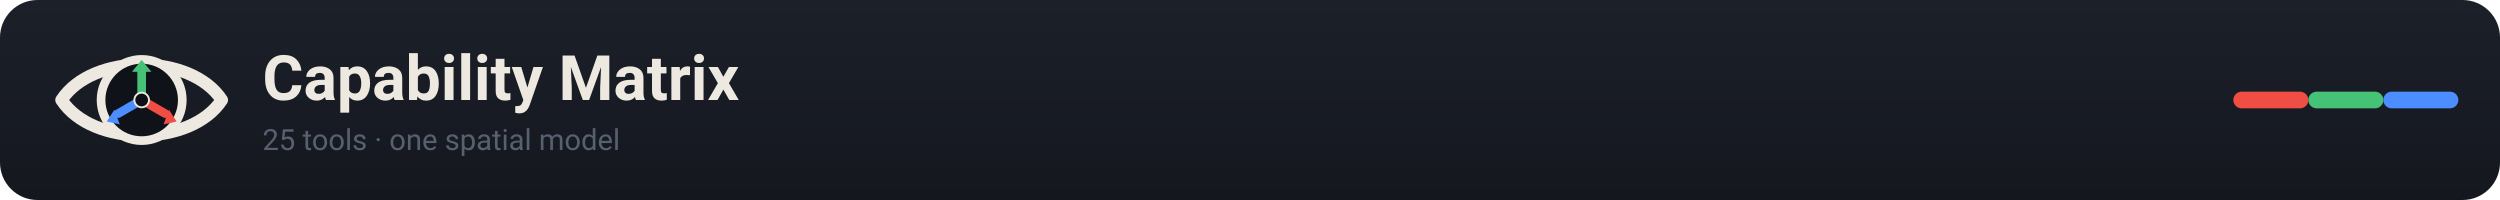
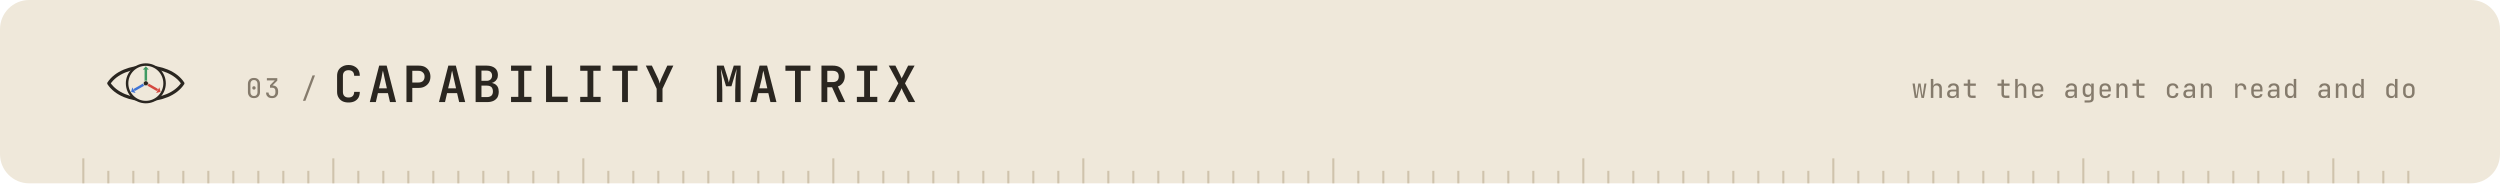
- <svg xmlns="http://www.w3.org/2000/svg" viewBox="0 0 1200 96" width="1200" height="96" role="img" aria-labelledby="t">
-   <defs>
-     <linearGradient id="bg" x1="0" y1="0" x2="0" y2="1">
-       <stop offset="0" stop-color="#1C2029" />
-       <stop offset="1" stop-color="#14171E" />
-     </linearGradient>
-   </defs>
-   <rect width="1200" height="96" rx="18" fill="url(#bg)" />
-   <g transform="translate(68,48) scale(0.13) translate(-512,-492)">
-     <path d="M216 492 C330 318 694 318 808 492 C694 666 330 666 216 492 Z" fill="none" stroke="#EDE9E1" stroke-width="46" stroke-linejoin="round" />
-     <circle cx="512" cy="492" r="150" fill="#0F1218" stroke="#EDE9E1" stroke-width="32" />
-     <line x1="512" y1="492" x2="512" y2="382" stroke="#46C276" stroke-width="32" stroke-linecap="round" />
-     <polygon points="512,344 476,388 548,388" fill="#46C276" />
-     <line x1="512" y1="492" x2="598.6" y2="542" stroke="#F04E45" stroke-width="32" stroke-linecap="round" />
-     <polygon points="641,571.5 592.9,582 612.7,527.6" fill="#F04E45" />
-     <line x1="512" y1="492" x2="425.4" y2="542" stroke="#4C8DFF" stroke-width="32" stroke-linecap="round" />
-     <polygon points="383,571.5 411.3,527.6 431.1,582" fill="#4C8DFF" />
-     <circle cx="512" cy="492" r="27" fill="#0D1017" stroke="#EDE9E1" stroke-width="7" />
+ <svg xmlns="http://www.w3.org/2000/svg" viewBox="0 0 1200 88" width="1200" height="88" role="img" aria-label="Capability Matrix">
+   <defs />
+   <rect width="1200" height="88" rx="14" fill="#EFE8DA" />
+   <g stroke="#CFC3AC" stroke-width="1">
+     <line x1="40" y1="76" x2="40" y2="88" />
+     <line x1="52" y1="82" x2="52" y2="88" />
+     <line x1="64" y1="82" x2="64" y2="88" />
+     <line x1="76" y1="82" x2="76" y2="88" />
+     <line x1="88" y1="82" x2="88" y2="88" />
+     <line x1="100" y1="82" x2="100" y2="88" />
+     <line x1="112" y1="82" x2="112" y2="88" />
+     <line x1="124" y1="82" x2="124" y2="88" />
+     <line x1="136" y1="82" x2="136" y2="88" />
+     <line x1="148" y1="82" x2="148" y2="88" />
+     <line x1="160" y1="76" x2="160" y2="88" />
+     <line x1="172" y1="82" x2="172" y2="88" />
+     <line x1="184" y1="82" x2="184" y2="88" />
+     <line x1="196" y1="82" x2="196" y2="88" />
+     <line x1="208" y1="82" x2="208" y2="88" />
+     <line x1="220" y1="82" x2="220" y2="88" />
+     <line x1="232" y1="82" x2="232" y2="88" />
+     <line x1="244" y1="82" x2="244" y2="88" />
+     <line x1="256" y1="82" x2="256" y2="88" />
+     <line x1="268" y1="82" x2="268" y2="88" />
+     <line x1="280" y1="76" x2="280" y2="88" />
+     <line x1="292" y1="82" x2="292" y2="88" />
+     <line x1="304" y1="82" x2="304" y2="88" />
+     <line x1="316" y1="82" x2="316" y2="88" />
+     <line x1="328" y1="82" x2="328" y2="88" />
+     <line x1="340" y1="82" x2="340" y2="88" />
+     <line x1="352" y1="82" x2="352" y2="88" />
+     <line x1="364" y1="82" x2="364" y2="88" />
+     <line x1="376" y1="82" x2="376" y2="88" />
+     <line x1="388" y1="82" x2="388" y2="88" />
+     <line x1="400" y1="76" x2="400" y2="88" />
+     <line x1="412" y1="82" x2="412" y2="88" />
+     <line x1="424" y1="82" x2="424" y2="88" />
+     <line x1="436" y1="82" x2="436" y2="88" />
+     <line x1="448" y1="82" x2="448" y2="88" />
+     <line x1="460" y1="82" x2="460" y2="88" />
+     <line x1="472" y1="82" x2="472" y2="88" />
+     <line x1="484" y1="82" x2="484" y2="88" />
+     <line x1="496" y1="82" x2="496" y2="88" />
+     <line x1="508" y1="82" x2="508" y2="88" />
+     <line x1="520" y1="76" x2="520" y2="88" />
+     <line x1="532" y1="82" x2="532" y2="88" />
+     <line x1="544" y1="82" x2="544" y2="88" />
+     <line x1="556" y1="82" x2="556" y2="88" />
+     <line x1="568" y1="82" x2="568" y2="88" />
+     <line x1="580" y1="82" x2="580" y2="88" />
+     <line x1="592" y1="82" x2="592" y2="88" />
+     <line x1="604" y1="82" x2="604" y2="88" />
+     <line x1="616" y1="82" x2="616" y2="88" />
+     <line x1="628" y1="82" x2="628" y2="88" />
+     <line x1="640" y1="76" x2="640" y2="88" />
+     <line x1="652" y1="82" x2="652" y2="88" />
+     <line x1="664" y1="82" x2="664" y2="88" />
+     <line x1="676" y1="82" x2="676" y2="88" />
+     <line x1="688" y1="82" x2="688" y2="88" />
+     <line x1="700" y1="82" x2="700" y2="88" />
+     <line x1="712" y1="82" x2="712" y2="88" />
+     <line x1="724" y1="82" x2="724" y2="88" />
+     <line x1="736" y1="82" x2="736" y2="88" />
+     <line x1="748" y1="82" x2="748" y2="88" />
+     <line x1="760" y1="76" x2="760" y2="88" />
+     <line x1="772" y1="82" x2="772" y2="88" />
+     <line x1="784" y1="82" x2="784" y2="88" />
+     <line x1="796" y1="82" x2="796" y2="88" />
+     <line x1="808" y1="82" x2="808" y2="88" />
+     <line x1="820" y1="82" x2="820" y2="88" />
+     <line x1="832" y1="82" x2="832" y2="88" />
+     <line x1="844" y1="82" x2="844" y2="88" />
+     <line x1="856" y1="82" x2="856" y2="88" />
+     <line x1="868" y1="82" x2="868" y2="88" />
+     <line x1="880" y1="76" x2="880" y2="88" />
+     <line x1="892" y1="82" x2="892" y2="88" />
+     <line x1="904" y1="82" x2="904" y2="88" />
+     <line x1="916" y1="82" x2="916" y2="88" />
+     <line x1="928" y1="82" x2="928" y2="88" />
+     <line x1="940" y1="82" x2="940" y2="88" />
+     <line x1="952" y1="82" x2="952" y2="88" />
+     <line x1="964" y1="82" x2="964" y2="88" />
+     <line x1="976" y1="82" x2="976" y2="88" />
+     <line x1="988" y1="82" x2="988" y2="88" />
+     <line x1="1000" y1="76" x2="1000" y2="88" />
+     <line x1="1012" y1="82" x2="1012" y2="88" />
+     <line x1="1024" y1="82" x2="1024" y2="88" />
+     <line x1="1036" y1="82" x2="1036" y2="88" />
+     <line x1="1048" y1="82" x2="1048" y2="88" />
+     <line x1="1060" y1="82" x2="1060" y2="88" />
+     <line x1="1072" y1="82" x2="1072" y2="88" />
+     <line x1="1084" y1="82" x2="1084" y2="88" />
+     <line x1="1096" y1="82" x2="1096" y2="88" />
+     <line x1="1108" y1="82" x2="1108" y2="88" />
+     <line x1="1120" y1="76" x2="1120" y2="88" />
+     <line x1="1132" y1="82" x2="1132" y2="88" />
+     <line x1="1144" y1="82" x2="1144" y2="88" />
+     <line x1="1156" y1="82" x2="1156" y2="88" />
  </g>
-   <text x="126" y="48" font-family="-apple-system,BlinkMacSystemFont,'Segoe UI',Roboto,'Helvetica Neue',Arial,sans-serif" font-size="30" font-weight="600" fill="#EDE9E1">Capability Matrix</text>
-   <text x="126" y="72" font-family="-apple-system,BlinkMacSystemFont,'Segoe UI',Roboto,'Helvetica Neue',Arial,sans-serif" font-size="14" fill="#57606F">25 tools · one spatial model</text>
-   <g stroke-linecap="round" stroke-width="8">
-     <line x1="1076" y1="48" x2="1104" y2="48" stroke="#F04E45" />
-     <line x1="1112" y1="48" x2="1140" y2="48" stroke="#46C276" />
-     <line x1="1148" y1="48" x2="1176" y2="48" stroke="#4C8DFF" />
+   <g transform="translate(70,40) scale(0.06) translate(-512,-492)">
+     <path d="M216 492 C330 318 694 318 808 492 C694 666 330 666 216 492 Z" fill="none" stroke="#2A2620" stroke-width="26" stroke-linejoin="round" />
+     <circle cx="512" cy="492" r="150" fill="#EFE8DA" stroke="#2A2620" stroke-width="20" />
+     <line x1="512" y1="492" x2="512" y2="384" stroke="#3E9A62" stroke-width="20" stroke-linecap="round" />
+     <polygon points="512,356 488,382 536,382" fill="#3E9A62" />
+     <line x1="512" y1="492" x2="598.6" y2="542" stroke="#D4483F" stroke-width="20" stroke-linecap="round" />
+     <polygon points="629.8,560 594.3,569.5 620.3,524.5" fill="#D4483F" />
+     <line x1="512" y1="492" x2="425.4" y2="542" stroke="#3F74D6" stroke-width="20" stroke-linecap="round" />
+     <polygon points="394.2,560 403.7,524.5 429.7,569.5" fill="#3F74D6" />
+     <circle cx="512" cy="492" r="20" fill="#2A2620" stroke="#EFE8DA" stroke-width="5" />
  </g>
+   <path d="M121.9 47.1Q121 47.1 120.4 46.8Q119.7 46.4 119.4 45.8Q119 45.2 119 44.3V40.2Q119 39.3 119.4 38.7Q119.7 38.1 120.4 37.7Q121 37.4 121.9 37.4Q122.8 37.4 123.4 37.7Q124.1 38.1 124.4 38.7Q124.8 39.3 124.8 40.2V44.3Q124.8 45.2 124.4 45.8Q124.1 46.4 123.4 46.8Q122.8 47.1 121.9 47.1ZM121.9 46.1Q122.7 46.1 123.1 45.6Q123.6 45.1 123.6 44.3V40.2Q123.6 39.4 123.1 38.9Q122.7 38.4 121.9 38.4Q121.1 38.4 120.7 38.9Q120.2 39.4 120.2 40.2V44.3Q120.2 45.1 120.7 45.6Q121.1 46.1 121.9 46.1ZM121.9 43Q121.5 43 121.3 42.8Q121.1 42.6 121.1 42.2Q121.1 41.9 121.3 41.6Q121.5 41.4 121.9 41.4Q122.3 41.4 122.5 41.6Q122.7 41.9 122.7 42.2Q122.7 42.6 122.5 42.8Q122.3 43 121.9 43ZM130.6 47.1Q129.7 47.1 129 46.8Q128.4 46.4 128 45.8Q127.7 45.2 127.7 44.4H128.9Q128.9 45.2 129.4 45.6Q129.8 46.1 130.6 46.1Q131.4 46.1 131.8 45.6Q132.2 45.1 132.2 44.4V43.7Q132.2 42.9 131.8 42.5Q131.4 42.1 130.6 42.1H129.6V40.9L131.9 38.6H128.1V37.5H133.1V38.7L130.6 41.2V41Q131.9 41 132.7 41.7Q133.5 42.5 133.5 43.7V44.4Q133.5 45.2 133.1 45.8Q132.7 46.4 132.1 46.8Q131.4 47.1 130.6 47.1ZM145.4 48.4 150 36.2H151.2L146.6 48.4Z" fill="#857B6C" />
+   <path d="M167.3 49.2Q165.6 49.2 164.4 48.6Q163.2 48 162.5 46.8Q161.8 45.7 161.8 44.1V36.4Q161.8 34.8 162.5 33.6Q163.2 32.5 164.4 31.9Q165.6 31.2 167.3 31.2Q169 31.2 170.2 31.9Q171.4 32.5 172.1 33.7Q172.7 34.8 172.7 36.4H170Q170 35.1 169.3 34.4Q168.6 33.7 167.3 33.7Q166 33.7 165.3 34.4Q164.6 35.1 164.6 36.4V44.1Q164.6 45.4 165.3 46.1Q166 46.8 167.3 46.8Q168.6 46.8 169.3 46.1Q170 45.4 170 44.1H172.7Q172.7 45.6 172.1 46.8Q171.4 48 170.2 48.6Q169 49.2 167.3 49.2ZM177.5 49 182 31.5H185.6L190.1 49H187.2L186.2 44.7H181.4L180.4 49ZM181.9 42.4H185.7L184.6 37.5Q184.3 36.2 184.1 35.2Q183.9 34.3 183.8 33.9Q183.7 34.3 183.5 35.2Q183.3 36.2 183.1 37.5ZM195.1 49V31.5H200.9Q202.7 31.5 203.9 32.1Q205.2 32.8 205.9 34Q206.6 35.2 206.6 36.8Q206.6 38.4 205.9 39.6Q205.2 40.8 203.9 41.5Q202.7 42.2 200.9 42.2H197.9V49ZM197.9 39.6H200.9Q202.2 39.6 203 38.9Q203.8 38.1 203.8 36.8Q203.8 35.5 203 34.8Q202.2 34 200.9 34H197.9ZM210.7 49 215.2 31.5H218.8L223.3 49H220.4L219.4 44.7H214.6L213.6 49ZM215.1 42.4H218.9L217.8 37.5Q217.5 36.2 217.3 35.2Q217.1 34.3 217 33.9Q216.9 34.3 216.7 35.2Q216.5 36.2 216.3 37.5ZM228.3 49V31.5H233.6Q236.1 31.5 237.6 32.7Q239 33.9 239 36Q239 37.2 238.5 38Q238 38.9 237.1 39.4Q236.2 39.9 235 39.9V39.7Q236.3 39.7 237.3 40.2Q238.3 40.7 238.9 41.7Q239.4 42.7 239.4 44Q239.4 45.5 238.8 46.7Q238.1 47.8 236.9 48.4Q235.6 49 233.9 49ZM231.1 46.6H233.7Q235.1 46.6 235.9 45.9Q236.6 45.2 236.6 43.9Q236.6 42.6 235.9 41.8Q235.1 41.1 233.7 41.1H231.1ZM231.1 38.8H233.6Q234.8 38.8 235.5 38.1Q236.2 37.4 236.2 36.3Q236.2 35.2 235.5 34.5Q234.8 33.9 233.6 33.9H231.1ZM245.3 49V46.5H248.8V34H245.3V31.5H255.1V34H251.6V46.5H255.1V49ZM262.1 49V31.5H265V46.4H272.5V49ZM278.5 49V46.5H282V34H278.5V31.5H288.3V34H284.8V46.5H288.3V49ZM298.6 49V34H294V31.5H306V34H301.4V49ZM315.2 49V42.6L310 31.5H312.9L315.9 37.8Q316.2 38.5 316.4 39.1Q316.6 39.8 316.6 40.1Q316.7 39.8 316.9 39.1Q317.1 38.5 317.4 37.8L320.3 31.5H323.2L318 42.6V49ZM344.1 49V31.5H347.4L349.2 37.1Q349.4 37.9 349.6 38.6Q349.8 39.3 349.8 39.6Q349.9 39.3 350.1 38.6Q350.3 37.9 350.5 37.1L352.2 31.5H355.5V49H352.9V43.3Q352.9 42.2 353 40.8Q353 39.4 353.1 38Q353.3 36.5 353.4 35.3Q353.5 34 353.6 33L351.1 41.4H348.5L346 33Q346.1 34 346.2 35.2Q346.3 36.4 346.5 37.8Q346.6 39.2 346.6 40.6Q346.7 42.1 346.7 43.3V49ZM360.1 49 364.6 31.5H368.2L372.7 49H369.8L368.8 44.7H364L363 49ZM364.5 42.4H368.3L367.2 37.5Q366.9 36.2 366.7 35.2Q366.5 34.3 366.4 33.9Q366.3 34.3 366.1 35.2Q365.9 36.2 365.7 37.5ZM381.6 49V34H377V31.5H389V34H384.4V49ZM394.3 49V31.5H399.8Q401.5 31.5 402.8 32.1Q404.1 32.8 404.8 33.9Q405.5 35.1 405.5 36.6Q405.5 38.4 404.6 39.7Q403.7 41 402.2 41.5L405.7 49H402.6L399.4 41.9H397.1V49ZM397.1 39.4H399.8Q401.1 39.4 401.9 38.7Q402.6 38 402.6 36.7Q402.6 35.4 401.9 34.7Q401.1 34 399.8 34H397.1ZM411.3 49V46.5H414.8V34H411.3V31.5H421.1V34H417.6V46.5H421.1V49ZM426.3 49 431.2 40 426.6 31.5H429.8L432.1 36.1Q432.3 36.5 432.5 37Q432.8 37.4 432.8 37.7Q432.9 37.4 433.1 37Q433.3 36.5 433.6 36.1L435.9 31.5H439L434.4 40L439.3 49H436.1L433.5 44Q433.3 43.5 433.1 43.1Q432.9 42.6 432.8 42.3Q432.7 42.6 432.5 43Q432.2 43.5 432 44L429.4 49Z" fill="#2A2620" />
+   <path d="M919.1 47 918 40.1H919.1L919.7 44.9Q919.8 45.2 919.8 45.5Q919.9 45.9 919.9 46.1Q919.9 45.9 920 45.5Q920 45.2 920.1 44.9L920.8 40.1H921.9L922.6 44.9Q922.7 45.2 922.7 45.5Q922.8 45.9 922.8 46.1Q922.9 45.9 922.9 45.5Q923 45.2 923 44.9L923.7 40.1H924.7L923.5 47H922.3L921.5 42.3Q921.5 42 921.4 41.6Q921.4 41.2 921.3 41Q921.3 41.2 921.3 41.6Q921.2 42 921.1 42.3L920.4 47ZM926.8 47V37.9H928V40.1V41.4H928.2L928 41.7Q928 40.9 928.5 40.5Q929 40 929.8 40Q930.9 40 931.5 40.6Q932.1 41.3 932.1 42.4V47H930.9V42.5Q930.9 41.8 930.5 41.4Q930.2 41 929.5 41Q928.8 41 928.4 41.4Q928 41.9 928 42.6V47ZM936.9 47.1Q935.9 47.1 935.2 46.6Q934.6 46 934.6 45.1Q934.6 44.1 935.2 43.5Q935.9 43 936.9 43H939V42.3Q939 41.7 938.7 41.4Q938.3 41 937.6 41Q937 41 936.6 41.3Q936.2 41.5 936.1 42H935Q935.1 41.1 935.8 40.5Q936.5 40 937.6 40Q938.8 40 939.5 40.6Q940.2 41.2 940.2 42.3V47H939.1V45.7H938.9L939.1 45.5Q939.1 46.2 938.5 46.7Q937.9 47.1 936.9 47.1ZM937.2 46.2Q938 46.2 938.5 45.8Q939 45.4 939 44.8V43.9H937Q936.4 43.9 936.1 44.2Q935.8 44.5 935.8 45Q935.8 45.5 936.2 45.9Q936.6 46.2 937.2 46.2ZM946.4 47Q945.5 47 945 46.5Q944.5 46 944.5 45.2V41.2H942.6V40.1H944.5V38.2H945.7V40.1H948.4V41.2H945.7V45.2Q945.7 45.9 946.4 45.9H948.3V47ZM962.6 47Q961.7 47 961.2 46.5Q960.7 46 960.7 45.2V41.2H958.8V40.1H960.7V38.2H961.9V40.1H964.6V41.2H961.9V45.2Q961.9 45.9 962.6 45.9H964.5V47ZM967.3 47V37.9H968.5V40.1V41.4H968.8L968.5 41.7Q968.5 40.9 969 40.5Q969.5 40 970.3 40Q971.4 40 972 40.6Q972.6 41.3 972.6 42.4V47H971.4V42.5Q971.4 41.8 971 41.4Q970.7 41 970 41Q969.3 41 968.9 41.4Q968.5 41.9 968.5 42.6V47ZM978.1 47.1Q977.2 47.1 976.6 46.8Q976 46.5 975.7 45.9Q975.4 45.3 975.4 44.5V42.6Q975.4 41.8 975.7 41.2Q976 40.6 976.6 40.3Q977.2 40 978.1 40Q978.9 40 979.5 40.3Q980.1 40.6 980.4 41.2Q980.8 41.8 980.8 42.6V43.9H976.5V44.5Q976.5 45.3 976.9 45.7Q977.3 46.1 978.1 46.1Q978.7 46.1 979.1 45.9Q979.5 45.7 979.6 45.2H980.7Q980.6 46.1 979.9 46.6Q979.1 47.1 978.1 47.1ZM979.6 43.1V42.6Q979.6 41.8 979.2 41.4Q978.8 41 978.1 41Q977.3 41 976.9 41.4Q976.5 41.8 976.5 42.6V43H979.7ZM993.6 47.1Q992.5 47.1 991.9 46.6Q991.3 46 991.3 45.1Q991.3 44.1 991.9 43.5Q992.6 43 993.6 43H995.7V42.3Q995.7 41.7 995.4 41.4Q995 41 994.3 41Q993.7 41 993.3 41.3Q992.9 41.5 992.8 42H991.6Q991.8 41.1 992.5 40.5Q993.2 40 994.3 40Q995.5 40 996.2 40.6Q996.9 41.2 996.9 42.3V47H995.8V45.7H995.6L995.8 45.5Q995.8 46.2 995.2 46.7Q994.6 47.1 993.6 47.1ZM993.9 46.2Q994.7 46.2 995.2 45.8Q995.7 45.4 995.7 44.8V43.9H993.7Q993.1 43.9 992.8 44.2Q992.5 44.5 992.5 45Q992.5 45.5 992.9 45.9Q993.2 46.2 993.9 46.2ZM1000.6 49.2V48.2H1002.8Q1003.3 48.2 1003.5 48Q1003.8 47.7 1003.8 47.2V46.4L1003.8 45.1H1003.6L1003.8 44.9Q1003.8 45.7 1003.3 46.1Q1002.8 46.6 1002 46.6Q1000.9 46.6 1000.3 45.9Q999.7 45.2 999.7 44V42.6Q999.7 41.4 1000.3 40.7Q1000.9 40 1002 40Q1002.8 40 1003.3 40.4Q1003.8 40.9 1003.8 41.6L1003.6 41.4H1003.8V40.1H1005V47.2Q1005 48.2 1004.4 48.7Q1003.8 49.2 1002.8 49.2ZM1002.3 45.5Q1003 45.5 1003.4 45.1Q1003.8 44.7 1003.8 43.9V42.6Q1003.8 41.9 1003.4 41.4Q1003 41 1002.3 41Q1001.6 41 1001.2 41.4Q1000.9 41.9 1000.9 42.6V43.9Q1000.9 44.7 1001.2 45.1Q1001.6 45.5 1002.3 45.5ZM1010.5 47.1Q1009.6 47.1 1009 46.8Q1008.4 46.5 1008.1 45.9Q1007.8 45.3 1007.8 44.5V42.6Q1007.8 41.8 1008.1 41.2Q1008.4 40.6 1009 40.3Q1009.6 40 1010.5 40Q1011.3 40 1011.9 40.3Q1012.5 40.6 1012.8 41.2Q1013.2 41.8 1013.2 42.6V43.9H1008.9V44.5Q1008.9 45.3 1009.3 45.7Q1009.7 46.1 1010.5 46.1Q1011.1 46.1 1011.5 45.9Q1011.9 45.7 1012 45.2H1013.1Q1013 46.1 1012.3 46.6Q1011.5 47.1 1010.5 47.1ZM1012 43.1V42.6Q1012 41.8 1011.6 41.4Q1011.2 41 1010.5 41Q1009.7 41 1009.3 41.4Q1008.9 41.8 1008.9 42.6V43H1012.1ZM1015.9 47V40.1H1017.1V41.4H1017.3L1017.1 41.7Q1017.1 40.9 1017.6 40.5Q1018.1 40 1018.9 40Q1020 40 1020.6 40.6Q1021.2 41.3 1021.2 42.4V47H1020V42.5Q1020 41.8 1019.6 41.4Q1019.2 41 1018.6 41Q1017.9 41 1017.5 41.4Q1017.1 41.9 1017.1 42.6V47ZM1027.4 47Q1026.5 47 1026 46.5Q1025.5 46 1025.5 45.2V41.2H1023.6V40.1H1025.5V38.2H1026.7V40.1H1029.4V41.2H1026.7V45.2Q1026.7 45.9 1027.4 45.9H1029.3V47ZM1042.9 47.1Q1042.1 47.1 1041.4 46.8Q1040.8 46.5 1040.5 45.9Q1040.1 45.3 1040.1 44.5V42.6Q1040.1 41.8 1040.5 41.2Q1040.8 40.6 1041.4 40.3Q1042.1 40 1042.9 40Q1044.1 40 1044.8 40.6Q1045.6 41.3 1045.6 42.4H1044.4Q1044.4 41.7 1044 41.4Q1043.6 41 1042.9 41Q1042.2 41 1041.7 41.5Q1041.3 41.9 1041.3 42.6V44.5Q1041.3 45.2 1041.7 45.7Q1042.2 46.1 1042.9 46.1Q1043.6 46.1 1044 45.7Q1044.4 45.4 1044.4 44.7H1045.6Q1045.6 45.9 1044.8 46.5Q1044.1 47.1 1042.9 47.1ZM1050.3 47.1Q1049.2 47.1 1048.6 46.6Q1048 46 1048 45.1Q1048 44.1 1048.6 43.5Q1049.3 43 1050.3 43H1052.4V42.3Q1052.4 41.7 1052 41.4Q1051.7 41 1051 41Q1050.4 41 1050 41.3Q1049.6 41.5 1049.5 42H1048.4Q1048.5 41.1 1049.2 40.5Q1049.9 40 1051 40Q1052.2 40 1052.9 40.6Q1053.6 41.2 1053.6 42.3V47H1052.5V45.7H1052.3L1052.5 45.5Q1052.5 46.2 1051.9 46.7Q1051.3 47.1 1050.3 47.1ZM1050.6 46.2Q1051.4 46.2 1051.9 45.8Q1052.4 45.4 1052.4 44.8V43.9H1050.4Q1049.8 43.9 1049.5 44.2Q1049.2 44.5 1049.2 45Q1049.2 45.5 1049.6 45.9Q1050 46.2 1050.6 46.2ZM1056.4 47V40.1H1057.6V41.4H1057.8L1057.6 41.7Q1057.6 40.9 1058.1 40.5Q1058.6 40 1059.4 40Q1060.5 40 1061.1 40.6Q1061.7 41.3 1061.7 42.4V47H1060.5V42.5Q1060.5 41.8 1060.1 41.4Q1059.8 41 1059.1 41Q1058.4 41 1058 41.4Q1057.6 41.9 1057.6 42.6V47ZM1072.9 47V40.1H1074V41.4H1074.3L1073.9 42.2Q1073.9 41.1 1074.4 40.6Q1074.9 40 1075.8 40Q1076.9 40 1077.6 40.7Q1078.2 41.4 1078.2 42.5V43H1077V42.6Q1077 41.8 1076.6 41.4Q1076.2 41 1075.5 41Q1074.8 41 1074.4 41.4Q1074 41.9 1074 42.6V47ZM1083.3 47.1Q1082.5 47.1 1081.9 46.8Q1081.3 46.5 1081 45.9Q1080.6 45.3 1080.6 44.5V42.6Q1080.6 41.8 1081 41.2Q1081.3 40.6 1081.9 40.3Q1082.5 40 1083.3 40Q1084.2 40 1084.8 40.3Q1085.4 40.6 1085.7 41.2Q1086 41.8 1086 42.6V43.9H1081.8V44.5Q1081.8 45.3 1082.2 45.7Q1082.6 46.1 1083.3 46.1Q1084 46.1 1084.4 45.9Q1084.8 45.7 1084.9 45.2H1086Q1085.9 46.1 1085.2 46.6Q1084.4 47.1 1083.3 47.1ZM1084.9 43.1V42.6Q1084.9 41.8 1084.5 41.4Q1084.1 41 1083.3 41Q1082.6 41 1082.2 41.4Q1081.8 41.8 1081.8 42.6V43H1085ZM1090.8 47.1Q1089.8 47.1 1089.1 46.6Q1088.5 46 1088.5 45.1Q1088.5 44.1 1089.1 43.5Q1089.8 43 1090.8 43H1092.9V42.3Q1092.9 41.7 1092.5 41.4Q1092.2 41 1091.5 41Q1090.9 41 1090.5 41.3Q1090.1 41.5 1090 42H1088.9Q1089 41.1 1089.7 40.5Q1090.4 40 1091.5 40Q1092.7 40 1093.4 40.6Q1094.1 41.2 1094.1 42.3V47H1093V45.7H1092.8L1093 45.5Q1093 46.2 1092.4 46.7Q1091.8 47.1 1090.8 47.1ZM1091.1 46.2Q1091.9 46.2 1092.4 45.8Q1092.9 45.4 1092.9 44.8V43.9H1090.9Q1090.3 43.9 1090 44.2Q1089.7 44.5 1089.7 45Q1089.7 45.5 1090.1 45.9Q1090.5 46.2 1091.1 46.2ZM1099.1 47.1Q1098.1 47.1 1097.5 46.4Q1096.8 45.8 1096.8 44.6V42.6Q1096.8 41.4 1097.5 40.7Q1098.1 40 1099.1 40Q1100 40 1100.5 40.5Q1101 40.9 1101 41.7L1100.8 41.4H1101L1101 39.9V37.9H1102.2V47H1101V45.7H1100.8L1101 45.4Q1101 46.2 1100.5 46.7Q1100 47.1 1099.1 47.1ZM1099.5 46.1Q1100.2 46.1 1100.6 45.7Q1101 45.2 1101 44.5V42.6Q1101 41.9 1100.6 41.4Q1100.2 41 1099.5 41Q1098.8 41 1098.4 41.4Q1098 41.9 1098 42.6V44.5Q1098 45.3 1098.4 45.7Q1098.8 46.1 1099.5 46.1ZM1115.1 47.1Q1114 47.1 1113.4 46.6Q1112.8 46 1112.8 45.1Q1112.8 44.1 1113.4 43.5Q1114.1 43 1115.1 43H1117.2V42.3Q1117.2 41.7 1116.8 41.4Q1116.5 41 1115.8 41Q1115.2 41 1114.8 41.3Q1114.4 41.5 1114.3 42H1113.2Q1113.3 41.1 1114 40.5Q1114.7 40 1115.8 40Q1117 40 1117.7 40.6Q1118.4 41.2 1118.4 42.3V47H1117.2V45.7H1117.1L1117.2 45.5Q1117.2 46.2 1116.7 46.7Q1116.1 47.1 1115.1 47.1ZM1115.4 46.2Q1116.2 46.2 1116.7 45.8Q1117.2 45.4 1117.2 44.8V43.9H1115.2Q1114.6 43.9 1114.3 44.2Q1114 44.5 1114 45Q1114 45.5 1114.4 45.9Q1114.8 46.2 1115.4 46.2ZM1121.2 47V40.1H1122.4V41.4H1122.6L1122.4 41.7Q1122.4 40.9 1122.9 40.5Q1123.4 40 1124.2 40Q1125.3 40 1125.9 40.6Q1126.5 41.3 1126.5 42.4V47H1125.3V42.5Q1125.3 41.8 1124.9 41.4Q1124.5 41 1123.9 41Q1123.2 41 1122.8 41.4Q1122.4 41.9 1122.4 42.6V47ZM1131.5 47.1Q1130.5 47.1 1129.9 46.4Q1129.2 45.8 1129.2 44.6V42.6Q1129.2 41.4 1129.9 40.7Q1130.5 40 1131.5 40Q1132.4 40 1132.9 40.5Q1133.4 40.9 1133.4 41.7L1133.2 41.4H1133.4L1133.4 39.9V37.9H1134.6V47H1133.4V45.7H1133.2L1133.4 45.4Q1133.4 46.2 1132.9 46.7Q1132.4 47.1 1131.5 47.1ZM1131.9 46.1Q1132.6 46.1 1133 45.7Q1133.4 45.2 1133.4 44.5V42.6Q1133.4 41.9 1133 41.4Q1132.6 41 1131.9 41Q1131.2 41 1130.8 41.4Q1130.4 41.9 1130.4 42.6V44.5Q1130.4 45.3 1130.8 45.7Q1131.2 46.1 1131.9 46.1ZM1147.7 47.1Q1146.7 47.1 1146.1 46.4Q1145.4 45.8 1145.4 44.6V42.6Q1145.4 41.4 1146.1 40.7Q1146.7 40 1147.7 40Q1148.6 40 1149.1 40.5Q1149.6 40.9 1149.6 41.7L1149.4 41.4H1149.6L1149.6 39.9V37.9H1150.8V47H1149.6V45.7H1149.4L1149.6 45.4Q1149.6 46.2 1149.1 46.7Q1148.6 47.1 1147.7 47.1ZM1148.1 46.1Q1148.8 46.1 1149.2 45.7Q1149.6 45.2 1149.6 44.5V42.6Q1149.6 41.9 1149.2 41.4Q1148.8 41 1148.1 41Q1147.4 41 1147 41.4Q1146.6 41.9 1146.6 42.6V44.5Q1146.6 45.3 1147 45.7Q1147.4 46.1 1148.1 46.1ZM1156.2 47.1Q1155.4 47.1 1154.8 46.8Q1154.2 46.5 1153.9 45.9Q1153.5 45.3 1153.5 44.5V42.6Q1153.5 41.8 1153.9 41.2Q1154.2 40.6 1154.8 40.3Q1155.4 40 1156.2 40Q1157.1 40 1157.7 40.3Q1158.3 40.6 1158.6 41.2Q1159 41.8 1159 42.6V44.5Q1159 45.3 1158.6 45.9Q1158.3 46.5 1157.7 46.8Q1157.1 47.1 1156.2 47.1ZM1156.2 46.1Q1157 46.1 1157.4 45.7Q1157.8 45.2 1157.8 44.5V42.6Q1157.8 41.9 1157.4 41.5Q1157 41.1 1156.2 41.1Q1155.5 41.1 1155.1 41.5Q1154.7 41.9 1154.7 42.6V44.5Q1154.7 45.2 1155.1 45.7Q1155.5 46.1 1156.2 46.1Z" fill="#857B6C" />
</svg>
